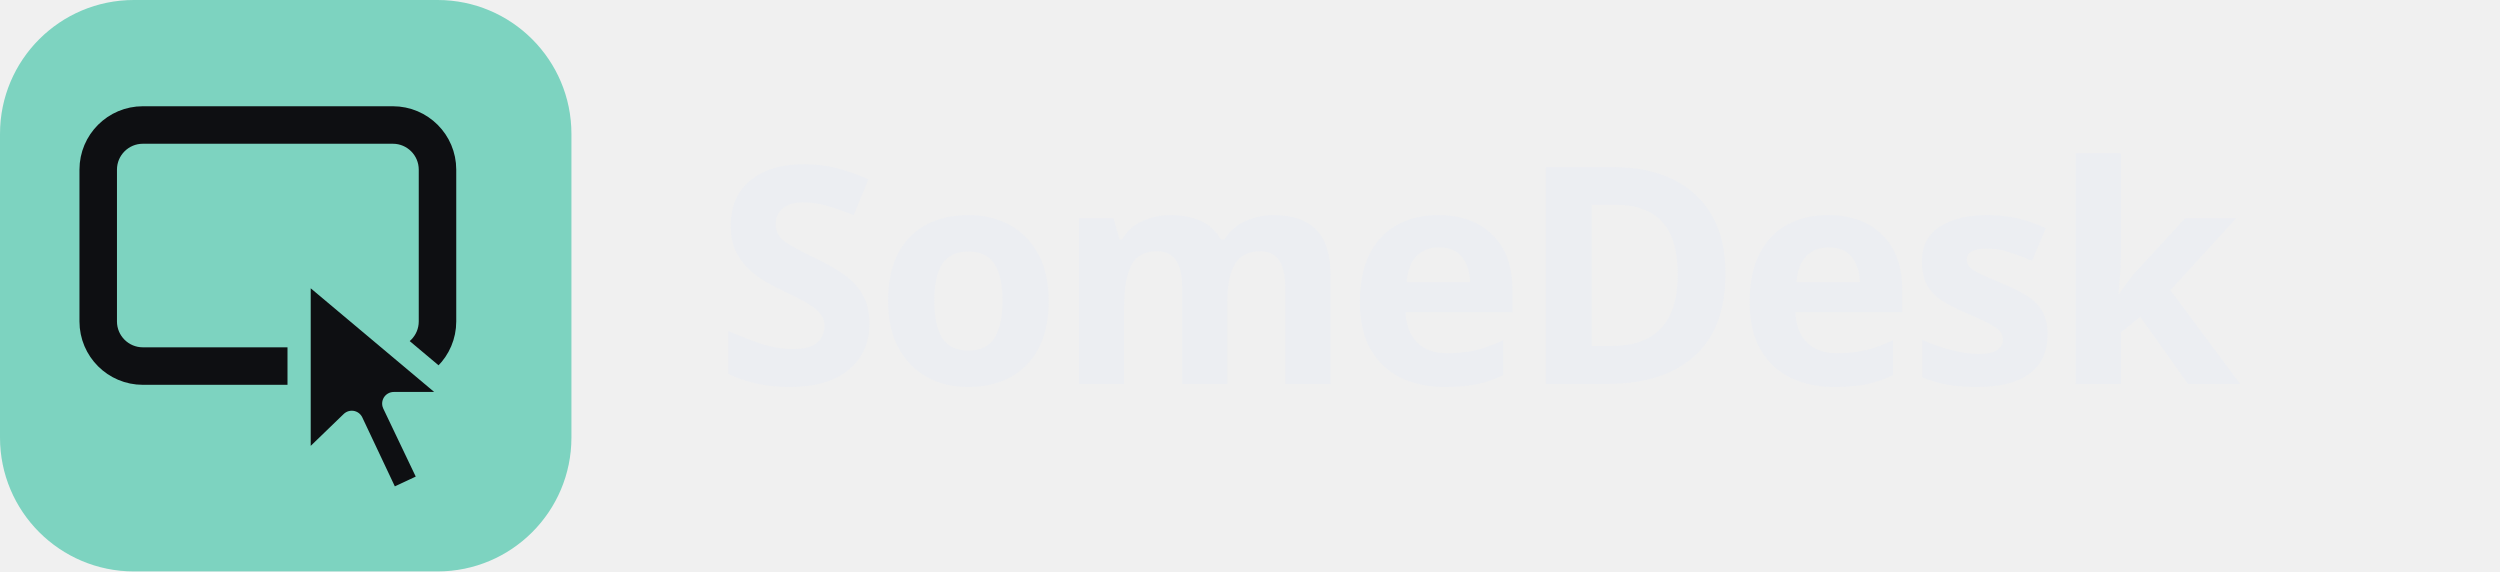
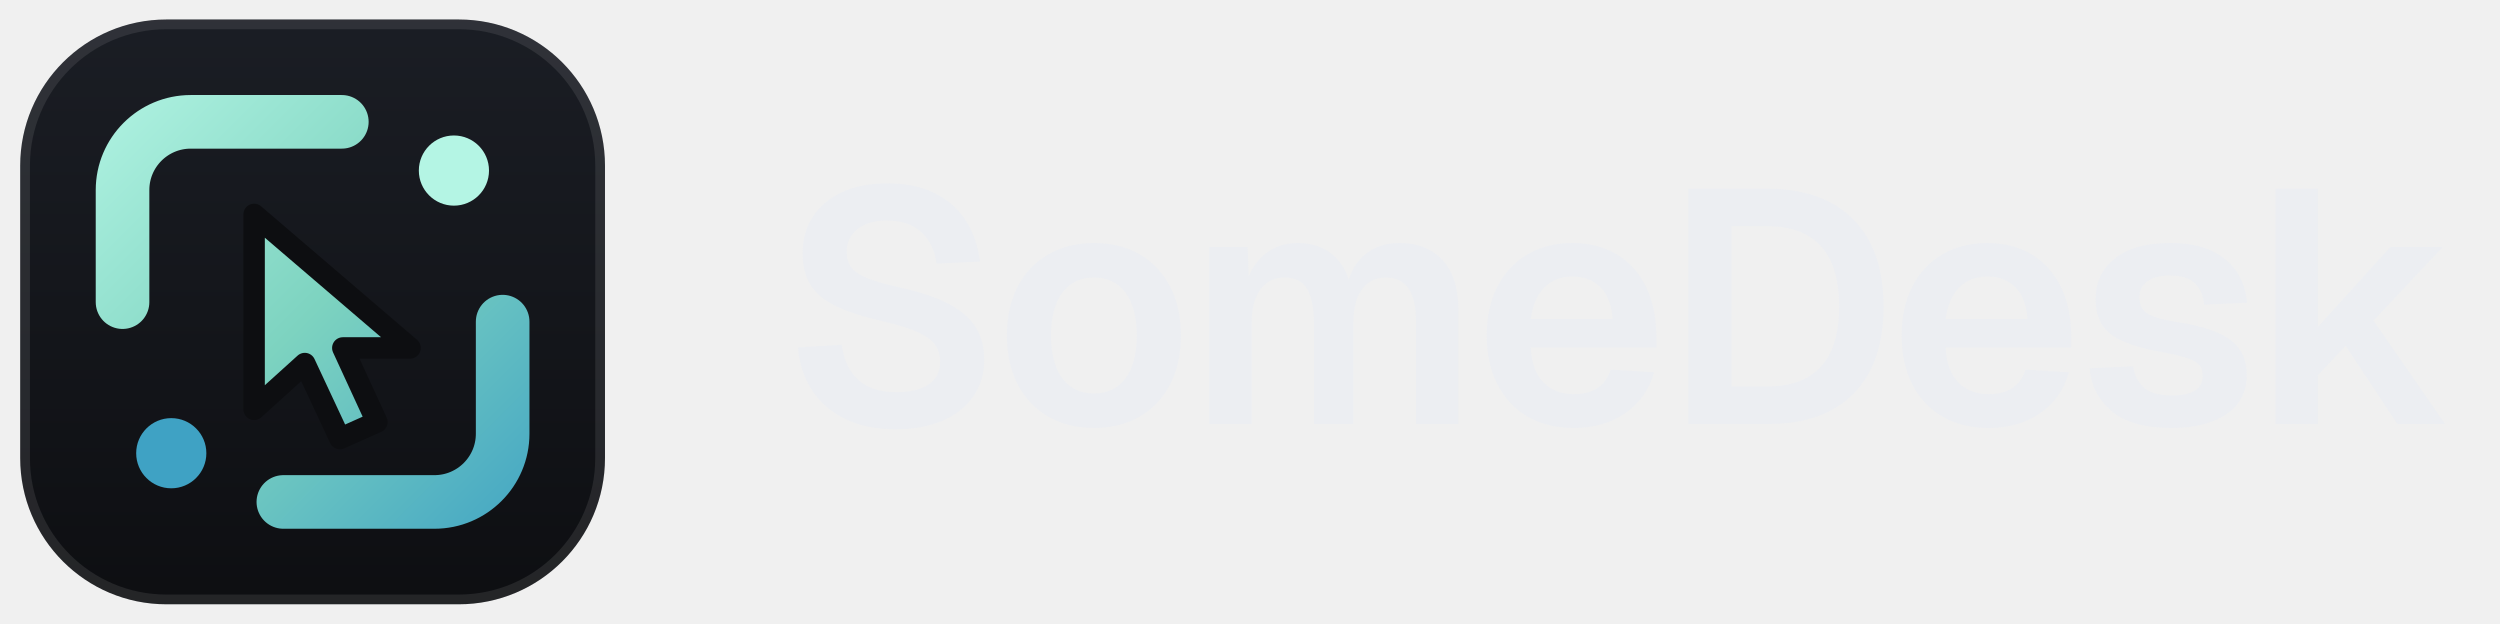
- <svg xmlns="http://www.w3.org/2000/svg" width="560" height="128" viewBox="0 0 280 64">
-   <rect width="64" height="64" rx="15" fill="#7dd3c0" />
-   <rect x="11" y="14" width="38" height="27" rx="5" fill="none" stroke="#0e0f12" stroke-width="4.2" />
-   <path d="M33.5 29.5 L33.5 53 L39.4 47.3 L43.6 56.2 L48.3 54 L44.1 45.2 L52.2 45.2 Z" fill="#0e0f12" stroke="#7dd3c0" stroke-width="2.6" stroke-linejoin="round" />
-   <text x="80" y="43" font-family="Geist, sans-serif" font-weight="600" font-size="34" letter-spacing="-0.8" fill="#eceef2">SomeDesk</text>
+ <svg xmlns="http://www.w3.org/2000/svg" width="513" height="128" viewBox="0 0 256.356 64">
+   <defs>
+     <linearGradient id="sd-accent" x1="8" y1="8" x2="56" y2="56" gradientUnits="userSpaceOnUse">
+       <stop offset="0" stop-color="#b4f5e4" />
+       <stop offset="0.5" stop-color="#7dd3c0" />
+       <stop offset="1" stop-color="#3fa2c4" />
+     </linearGradient>
+     <linearGradient id="sd-tile" x1="0" y1="0" x2="0" y2="64" gradientUnits="userSpaceOnUse">
+       <stop offset="0" stop-color="#1b1e25" />
+       <stop offset="1" stop-color="#0d0e11" />
+     </linearGradient>
+   </defs>
+   <rect x="2" y="2" width="60" height="60" rx="15" fill="url(#sd-tile)" />
+   <rect x="2.5" y="2.5" width="59" height="59" rx="14.5" fill="none" stroke="#ffffff" stroke-opacity="0.09" />
+   <path d="M12.5 31V19.5a7 7 0 0 1 7-7H35" fill="none" stroke="url(#sd-accent)" stroke-width="5.5" stroke-linecap="round" stroke-linejoin="round" />
+   <path d="M51.5 33v11.5a7 7 0 0 1-7 7H29" fill="none" stroke="url(#sd-accent)" stroke-width="5.5" stroke-linecap="round" stroke-linejoin="round" />
+   <circle cx="46.5" cy="17.5" r="3.6" fill="#b4f5e4" />
+   <circle cx="17.5" cy="46.5" r="3.6" fill="#3fa2c4" />
+   <path d="M26 22L26 42L31.2 37.3L34.8 45L38.6 43.3L35.1 35.7L42 35.7Z" fill="url(#sd-accent)" stroke="#0d0e11" stroke-width="2.2" stroke-linejoin="round" />
+   <path d="M91.832 44.044Q88.84 44.044 86.664 42.99Q84.488 41.936 83.247 40.049Q82.006 38.162 81.802 35.646L86.29 35.374Q86.596 37.72 87.99 38.978Q89.384 40.236 91.9 40.236Q94.042 40.236 95.215 39.437Q96.388 38.638 96.388 37.108Q96.388 36.19 95.946 35.476Q95.504 34.762 94.246 34.15Q92.988 33.538 90.506 32.96Q87.514 32.28 85.712 31.413Q83.91 30.546 83.094 29.237Q82.278 27.928 82.278 25.956Q82.278 23.848 83.332 22.233Q84.386 20.618 86.324 19.717Q88.262 18.816 90.982 18.816Q93.872 18.816 95.895 19.853Q97.918 20.89 99.057 22.692Q100.196 24.494 100.468 26.84L96.014 27.044Q95.776 25.072 94.484 23.848Q93.192 22.624 90.914 22.624Q89.01 22.624 87.905 23.508Q86.8 24.392 86.8 25.786Q86.8 26.772 87.259 27.418Q87.718 28.064 88.908 28.54Q90.098 29.016 92.24 29.492Q95.47 30.206 97.374 31.243Q99.278 32.28 100.094 33.674Q100.91 35.068 100.91 36.87Q100.91 39.08 99.771 40.695Q98.632 42.31 96.609 43.177Q94.586 44.044 91.832 44.044ZM112.18 43.908Q109.494 43.908 107.471 42.735Q105.448 41.562 104.343 39.437Q103.238 37.312 103.238 34.422Q103.238 31.532 104.343 29.407Q105.448 27.282 107.471 26.109Q109.494 24.936 112.18 24.936Q114.866 24.936 116.872 26.109Q118.878 27.282 119.983 29.407Q121.088 31.532 121.088 34.422Q121.088 37.312 119.983 39.437Q118.878 41.562 116.872 42.735Q114.866 43.908 112.18 43.908ZM112.18 40.372Q114.254 40.372 115.41 38.808Q116.566 37.244 116.566 34.422Q116.566 31.6 115.41 30.036Q114.254 28.472 112.18 28.472Q110.072 28.472 108.916 30.036Q107.76 31.6 107.76 34.422Q107.76 37.244 108.916 38.808Q110.072 40.372 112.18 40.372ZM123.994 43.5V25.344H127.938L128.04 28.37Q128.72 26.738 130.029 25.837Q131.338 24.936 133.038 24.936Q135.044 24.936 136.387 25.922Q137.73 26.908 138.308 28.676Q138.92 26.84 140.263 25.888Q141.606 24.936 143.51 24.936Q146.332 24.936 147.947 26.704Q149.562 28.472 149.562 31.838V43.5H145.21V32.96Q145.21 28.472 142.116 28.472Q140.552 28.472 139.668 29.679Q138.784 30.886 138.784 33.096V43.5H134.738V33.096Q134.738 30.886 134.058 29.679Q133.378 28.472 131.712 28.472Q130.148 28.472 129.247 29.696Q128.346 30.92 128.346 33.096V43.5ZM161.376 43.908Q158.656 43.908 156.65 42.735Q154.644 41.562 153.556 39.42Q152.468 37.278 152.468 34.422Q152.468 31.566 153.556 29.424Q154.644 27.282 156.633 26.109Q158.622 24.936 161.274 24.936Q163.858 24.936 165.796 26.092Q167.734 27.248 168.805 29.424Q169.876 31.6 169.876 34.66V35.646H156.99Q157.092 38.026 158.282 39.233Q159.472 40.44 161.41 40.44Q164.368 40.44 165.184 37.924L169.638 38.196Q168.89 40.848 166.697 42.378Q164.504 43.908 161.376 43.908ZM156.99 32.722H165.388Q165.218 30.512 164.113 29.441Q163.008 28.37 161.274 28.37Q159.506 28.37 158.384 29.492Q157.262 30.614 156.99 32.722ZM173.156 43.5V19.36H181.18Q186.96 19.36 190.071 22.505Q193.182 25.65 193.182 31.464Q193.182 37.244 190.122 40.372Q187.062 43.5 181.384 43.5ZM177.576 39.658H181.18Q188.626 39.658 188.626 31.464Q188.626 23.202 181.18 23.202H177.576ZM203.942 43.908Q201.222 43.908 199.216 42.735Q197.21 41.562 196.122 39.42Q195.034 37.278 195.034 34.422Q195.034 31.566 196.122 29.424Q197.21 27.282 199.199 26.109Q201.188 24.936 203.84 24.936Q206.424 24.936 208.362 26.092Q210.3 27.248 211.371 29.424Q212.442 31.6 212.442 34.66V35.646H199.556Q199.658 38.026 200.848 39.233Q202.038 40.44 203.976 40.44Q206.934 40.44 207.75 37.924L212.204 38.196Q211.456 40.848 209.263 42.378Q207.07 43.908 203.942 43.908ZM199.556 32.722H207.954Q207.784 30.512 206.679 29.441Q205.574 28.37 203.84 28.37Q202.072 28.37 200.95 29.492Q199.828 30.614 199.556 32.722ZM222.76 43.908Q218.612 43.908 216.572 42.174Q214.532 40.44 214.328 37.788L218.782 37.584Q219.02 39.012 219.921 39.794Q220.822 40.576 222.794 40.576Q224.324 40.576 225.123 40.083Q225.922 39.59 225.922 38.536Q225.922 37.924 225.633 37.516Q225.344 37.108 224.511 36.802Q223.678 36.496 222.08 36.19Q219.326 35.714 217.762 35.017Q216.198 34.32 215.569 33.266Q214.94 32.212 214.94 30.648Q214.94 28.132 216.895 26.534Q218.85 24.936 222.624 24.936Q225.242 24.936 226.925 25.769Q228.608 26.602 229.475 27.979Q230.342 29.356 230.478 31.056L226.058 31.26Q225.99 29.968 225.174 29.118Q224.358 28.268 222.556 28.268Q221.026 28.268 220.227 28.88Q219.428 29.492 219.428 30.512Q219.428 31.6 220.193 32.127Q220.958 32.654 222.998 32.994Q225.786 33.402 227.418 34.116Q229.05 34.83 229.747 35.901Q230.444 36.972 230.444 38.468Q230.444 41.086 228.353 42.497Q226.262 43.908 222.76 43.908ZM233.384 43.5V19.36H237.736V33.538L245.182 25.344H250.554L243.448 32.892L250.792 43.5H245.896L240.592 35.476L237.736 38.502V43.5Z" fill="#eceef2" />
</svg>
